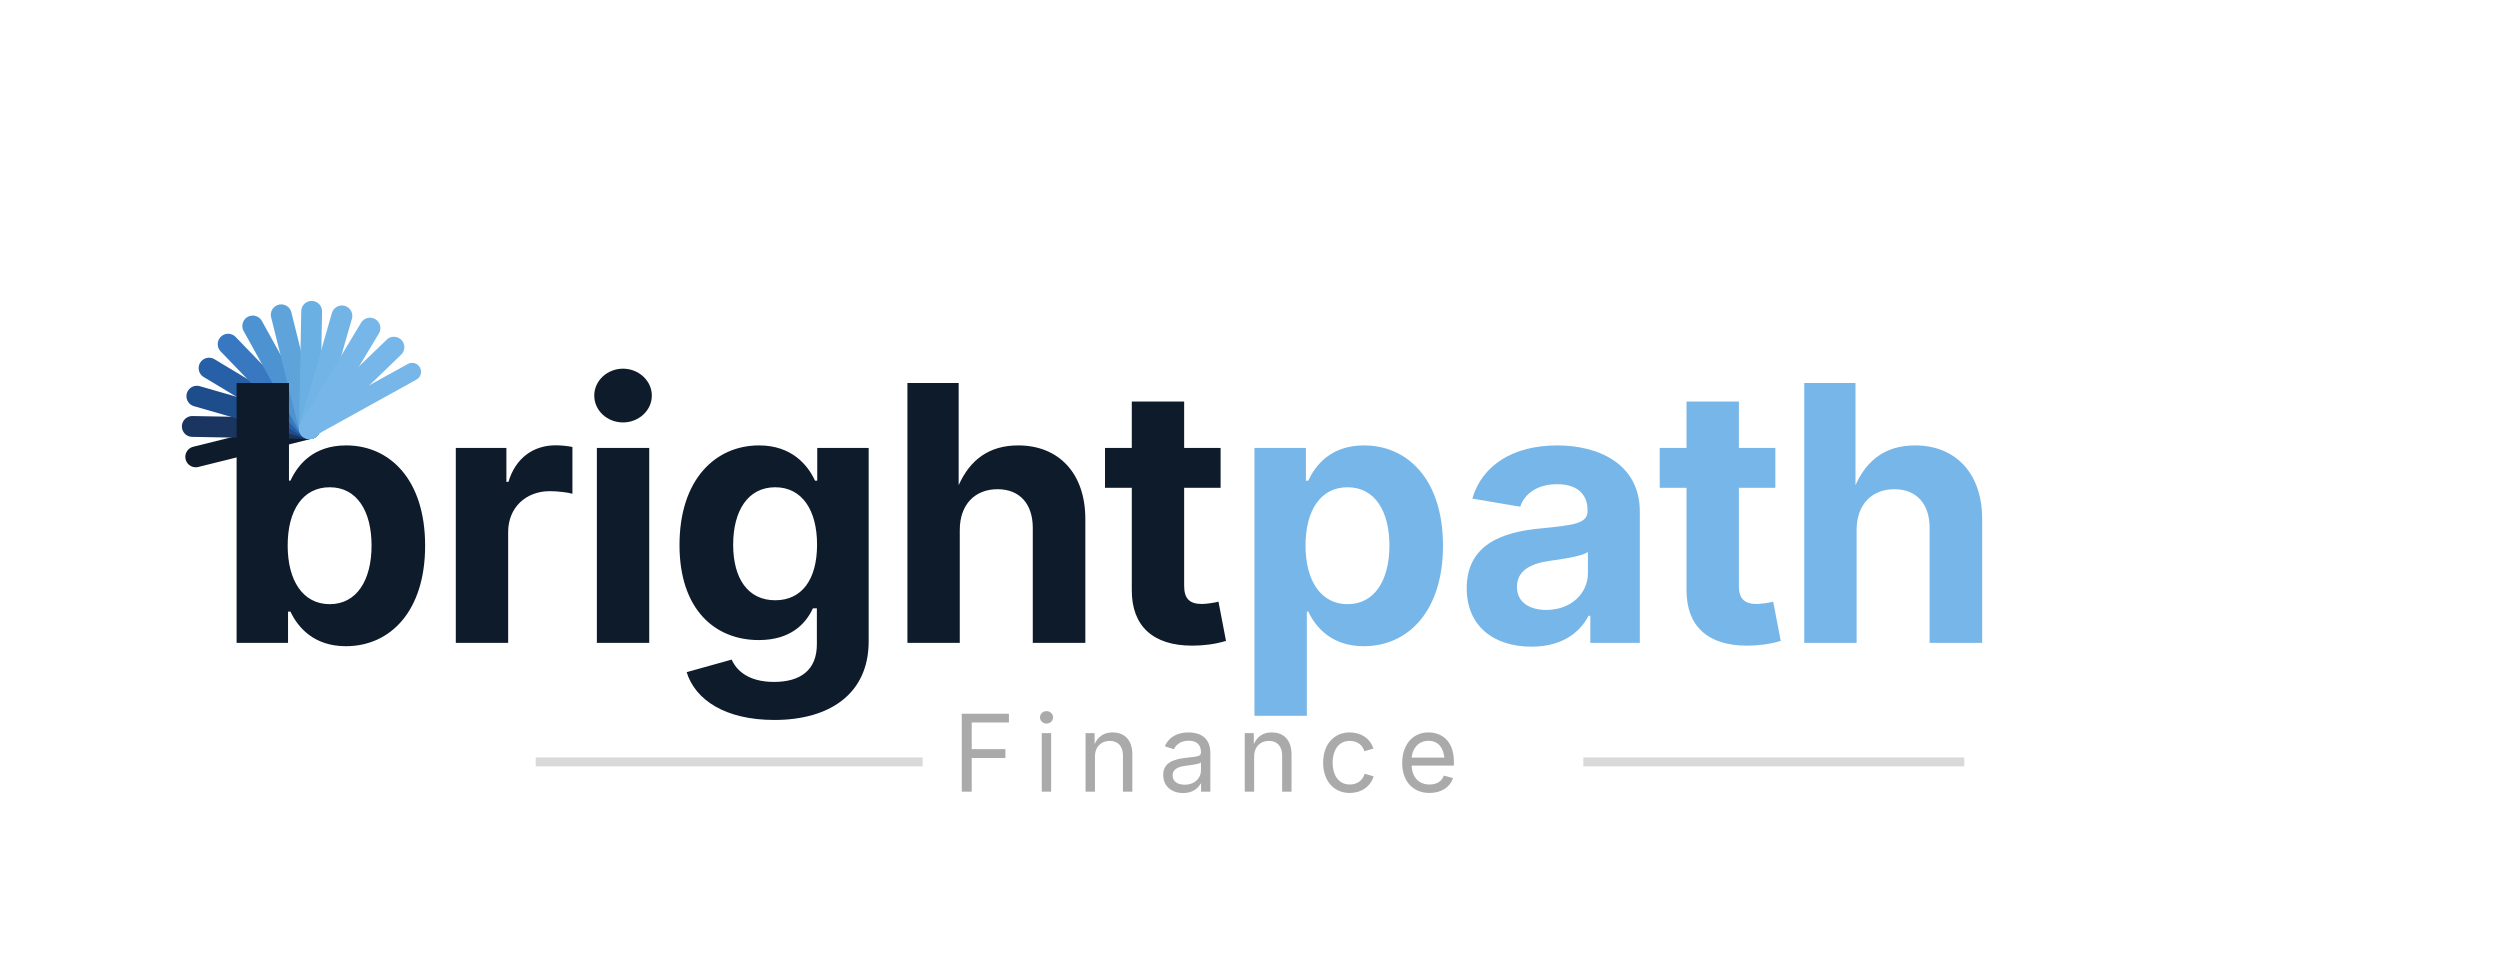
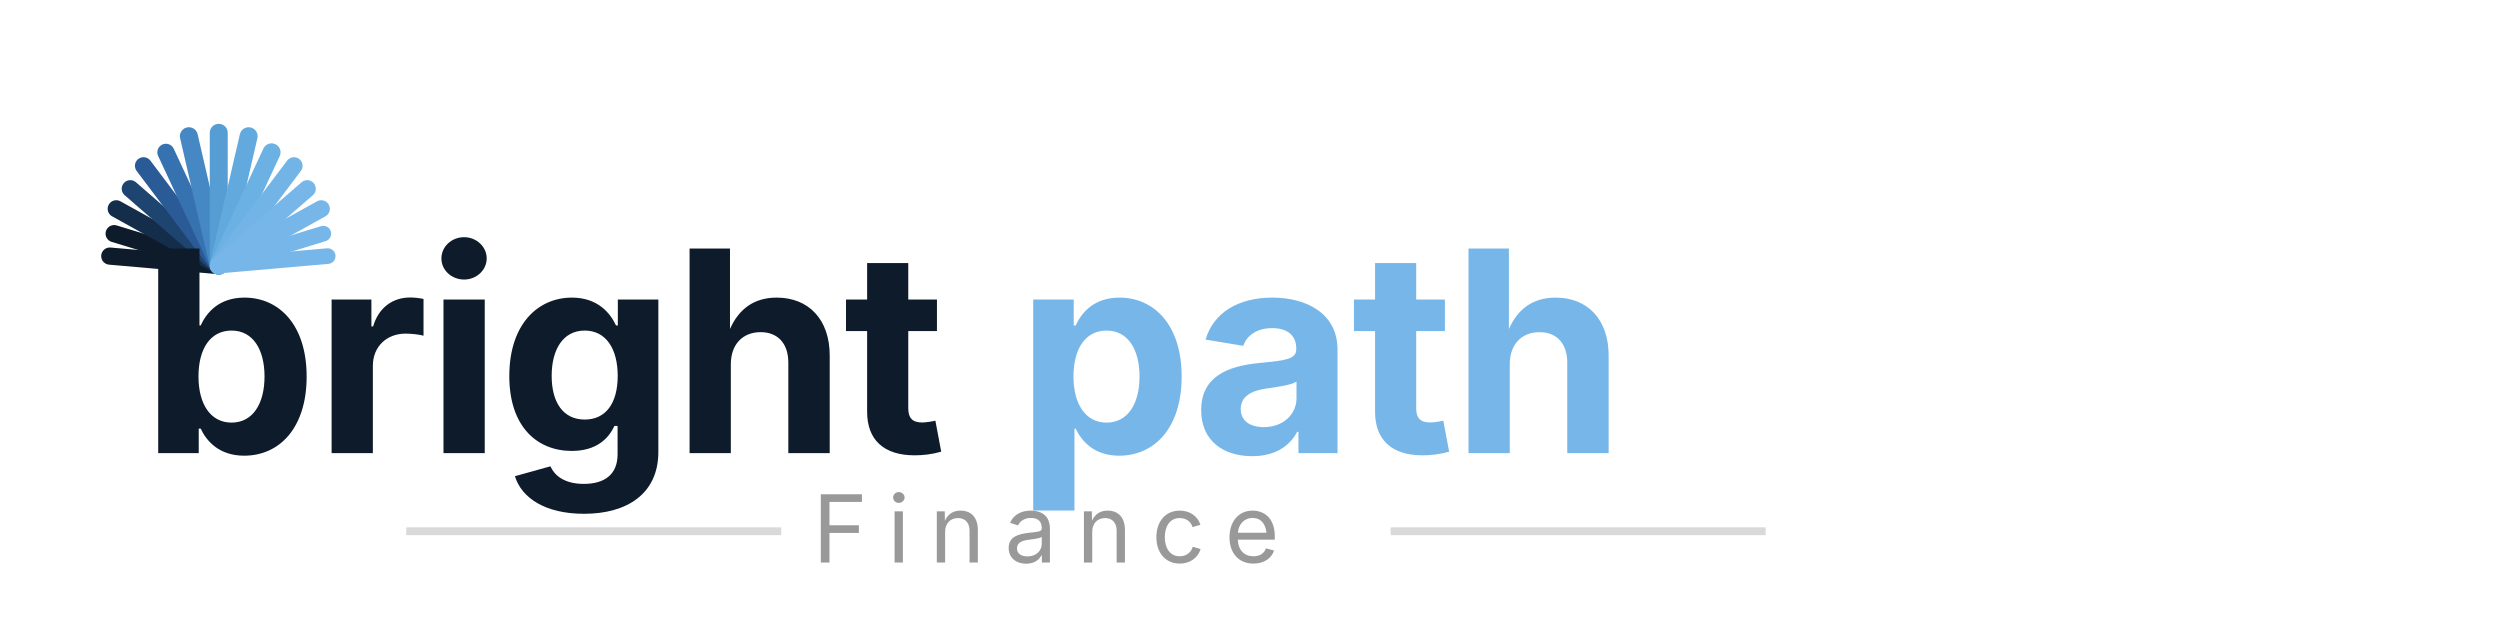
- <svg xmlns="http://www.w3.org/2000/svg" viewBox="0 0 420 160" fill="none">
-   <g transform="translate(52, 72)">
-     <line x1="0" y1="0" x2="-8" y2="-18" stroke="#0d1b2a" stroke-width="3.5" stroke-linecap="round" transform="rotate(-80)" />
-     <line x1="0" y1="0" x2="-8" y2="-18" stroke="#1a3560" stroke-width="3.5" stroke-linecap="round" transform="rotate(-65)" />
-     <line x1="0" y1="0" x2="-8" y2="-18" stroke="#1e4d8c" stroke-width="3.5" stroke-linecap="round" transform="rotate(-50)" />
-     <line x1="0" y1="0" x2="-8" y2="-18" stroke="#2860a8" stroke-width="3.5" stroke-linecap="round" transform="rotate(-35)" />
-     <line x1="0" y1="0" x2="-8" y2="-18" stroke="#3878c0" stroke-width="3.5" stroke-linecap="round" transform="rotate(-20)" />
-     <line x1="0" y1="0" x2="-8" y2="-18" stroke="#4d93d2" stroke-width="3.5" stroke-linecap="round" transform="rotate(-5)" />
-     <line x1="0" y1="0" x2="-8" y2="-18" stroke="#5ea4da" stroke-width="3.5" stroke-linecap="round" transform="rotate(10)" />
-     <line x1="0" y1="0" x2="-8" y2="-18" stroke="#6ab0e3" stroke-width="3.5" stroke-linecap="round" transform="rotate(25)" />
-     <line x1="0" y1="0" x2="-8" y2="-18" stroke="#72b4e6" stroke-width="3.5" stroke-linecap="round" transform="rotate(40)" />
-     <line x1="0" y1="0" x2="-8" y2="-18" stroke="#77b6e8" stroke-width="3.5" stroke-linecap="round" transform="rotate(55)" />
-     <line x1="0" y1="0" x2="-8" y2="-18" stroke="#77b6e8" stroke-width="3.5" stroke-linecap="round" transform="rotate(70)" />
-     <line x1="0" y1="0" x2="-8" y2="-18" stroke="#77b6e8" stroke-width="3" stroke-linecap="round" transform="rotate(85)" />
+ <svg xmlns="http://www.w3.org/2000/svg" viewBox="0 0 320 80" fill="none">
+   <g transform="translate(28, 34)">
+     <line x1="0" y1="0" x2="0" y2="-14" stroke="#0d1b2a" stroke-width="2.2" stroke-linecap="round" transform="rotate(-85)" />
+     <line x1="0" y1="0" x2="0" y2="-14" stroke="#0d1b2a" stroke-width="2.2" stroke-linecap="round" transform="rotate(-73)" />
+     <line x1="0" y1="0" x2="0" y2="-15" stroke="#132d4a" stroke-width="2.2" stroke-linecap="round" transform="rotate(-61)" />
+     <line x1="0" y1="0" x2="0" y2="-15" stroke="#1e4470" stroke-width="2.2" stroke-linecap="round" transform="rotate(-49)" />
+     <line x1="0" y1="0" x2="0" y2="-16" stroke="#2a5b96" stroke-width="2.2" stroke-linecap="round" transform="rotate(-37)" />
+     <line x1="0" y1="0" x2="0" y2="-16" stroke="#3672b0" stroke-width="2.2" stroke-linecap="round" transform="rotate(-25)" />
+     <line x1="0" y1="0" x2="0" y2="-17" stroke="#4688c4" stroke-width="2.3" stroke-linecap="round" transform="rotate(-13)" />
+     <line x1="0" y1="0" x2="0" y2="-17" stroke="#569dd4" stroke-width="2.3" stroke-linecap="round" transform="rotate(0)" />
+     <line x1="0" y1="0" x2="0" y2="-17" stroke="#62aade" stroke-width="2.3" stroke-linecap="round" transform="rotate(13)" />
+     <line x1="0" y1="0" x2="0" y2="-16" stroke="#6bb1e4" stroke-width="2.3" stroke-linecap="round" transform="rotate(25)" />
+     <line x1="0" y1="0" x2="0" y2="-16" stroke="#72b4e6" stroke-width="2.2" stroke-linecap="round" transform="rotate(37)" />
+     <line x1="0" y1="0" x2="0" y2="-15" stroke="#77b6e8" stroke-width="2.2" stroke-linecap="round" transform="rotate(49)" />
+     <line x1="0" y1="0" x2="0" y2="-15" stroke="#77b6e8" stroke-width="2.2" stroke-linecap="round" transform="rotate(61)" />
+     <line x1="0" y1="0" x2="0" y2="-14" stroke="#77b6e8" stroke-width="2" stroke-linecap="round" transform="rotate(73)" />
+     <line x1="0" y1="0" x2="0" y2="-14" stroke="#77b6e8" stroke-width="2" stroke-linecap="round" transform="rotate(85)" />
  </g>
-   <text x="36" y="108" font-family="Inter, sans-serif" font-size="60" font-weight="700" fill="#0d1b2a" letter-spacing="-1">bright</text>
-   <text x="207" y="108" font-family="Inter, sans-serif" font-size="60" font-weight="700" fill="#77b6e8" letter-spacing="-1">path</text>
-   <line x1="90" y1="128" x2="155" y2="128" stroke="#d9d9d9" stroke-width="1.5" />
-   <text x="160" y="133" font-family="Inter, sans-serif" font-size="18" font-weight="400" fill="#aaaaaa" letter-spacing="3">Finance</text>
-   <line x1="266" y1="128" x2="330" y2="128" stroke="#d9d9d9" stroke-width="1.5" />
+   <text x="18" y="58" font-family="'Inter',system-ui,sans-serif" font-size="36" font-weight="700" fill="#0d1b2a" letter-spacing="-0.5">bright</text>
+   <text x="130" y="58" font-family="'Inter',system-ui,sans-serif" font-size="36" font-weight="700" fill="#77b6e8" letter-spacing="-0.5">path</text>
+   <line x1="52" y1="68" x2="100" y2="68" stroke="#d9d9d9" stroke-width="1" />
+   <text x="104" y="72" font-family="'Inter',system-ui,sans-serif" font-size="12" font-weight="400" fill="#999" letter-spacing="2.5">Finance</text>
+   <line x1="178" y1="68" x2="226" y2="68" stroke="#d9d9d9" stroke-width="1" />
</svg>
